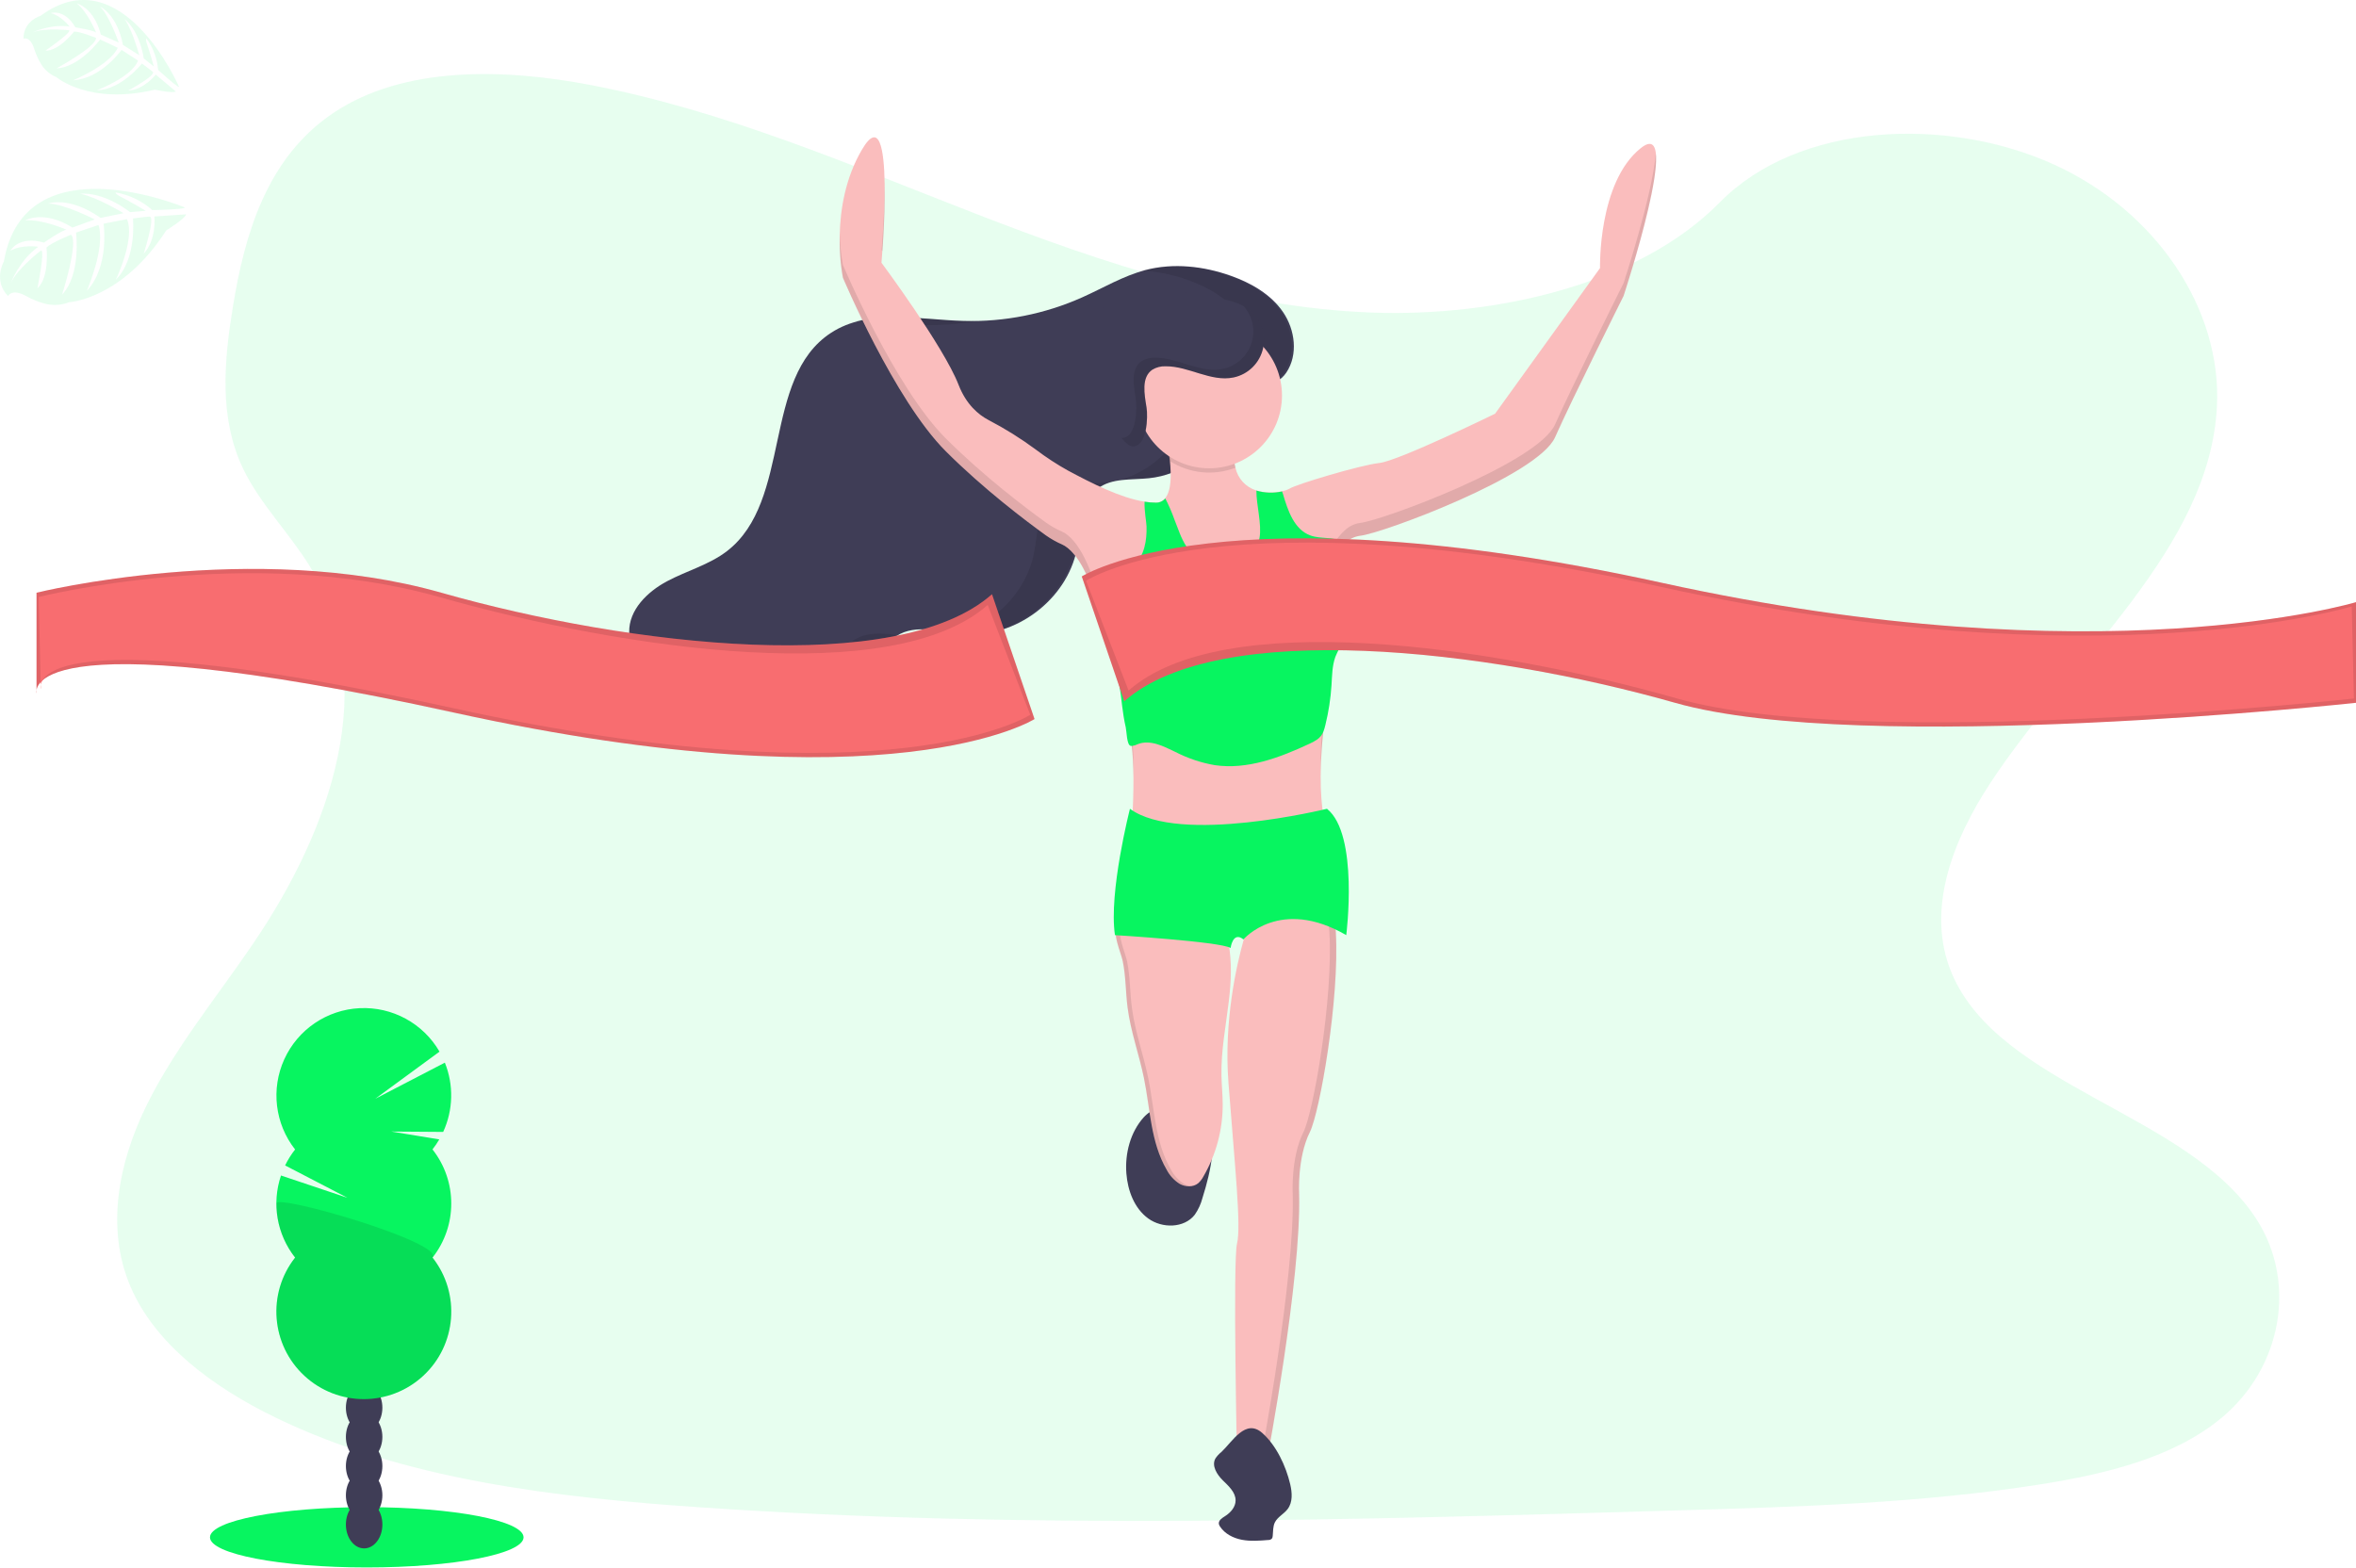
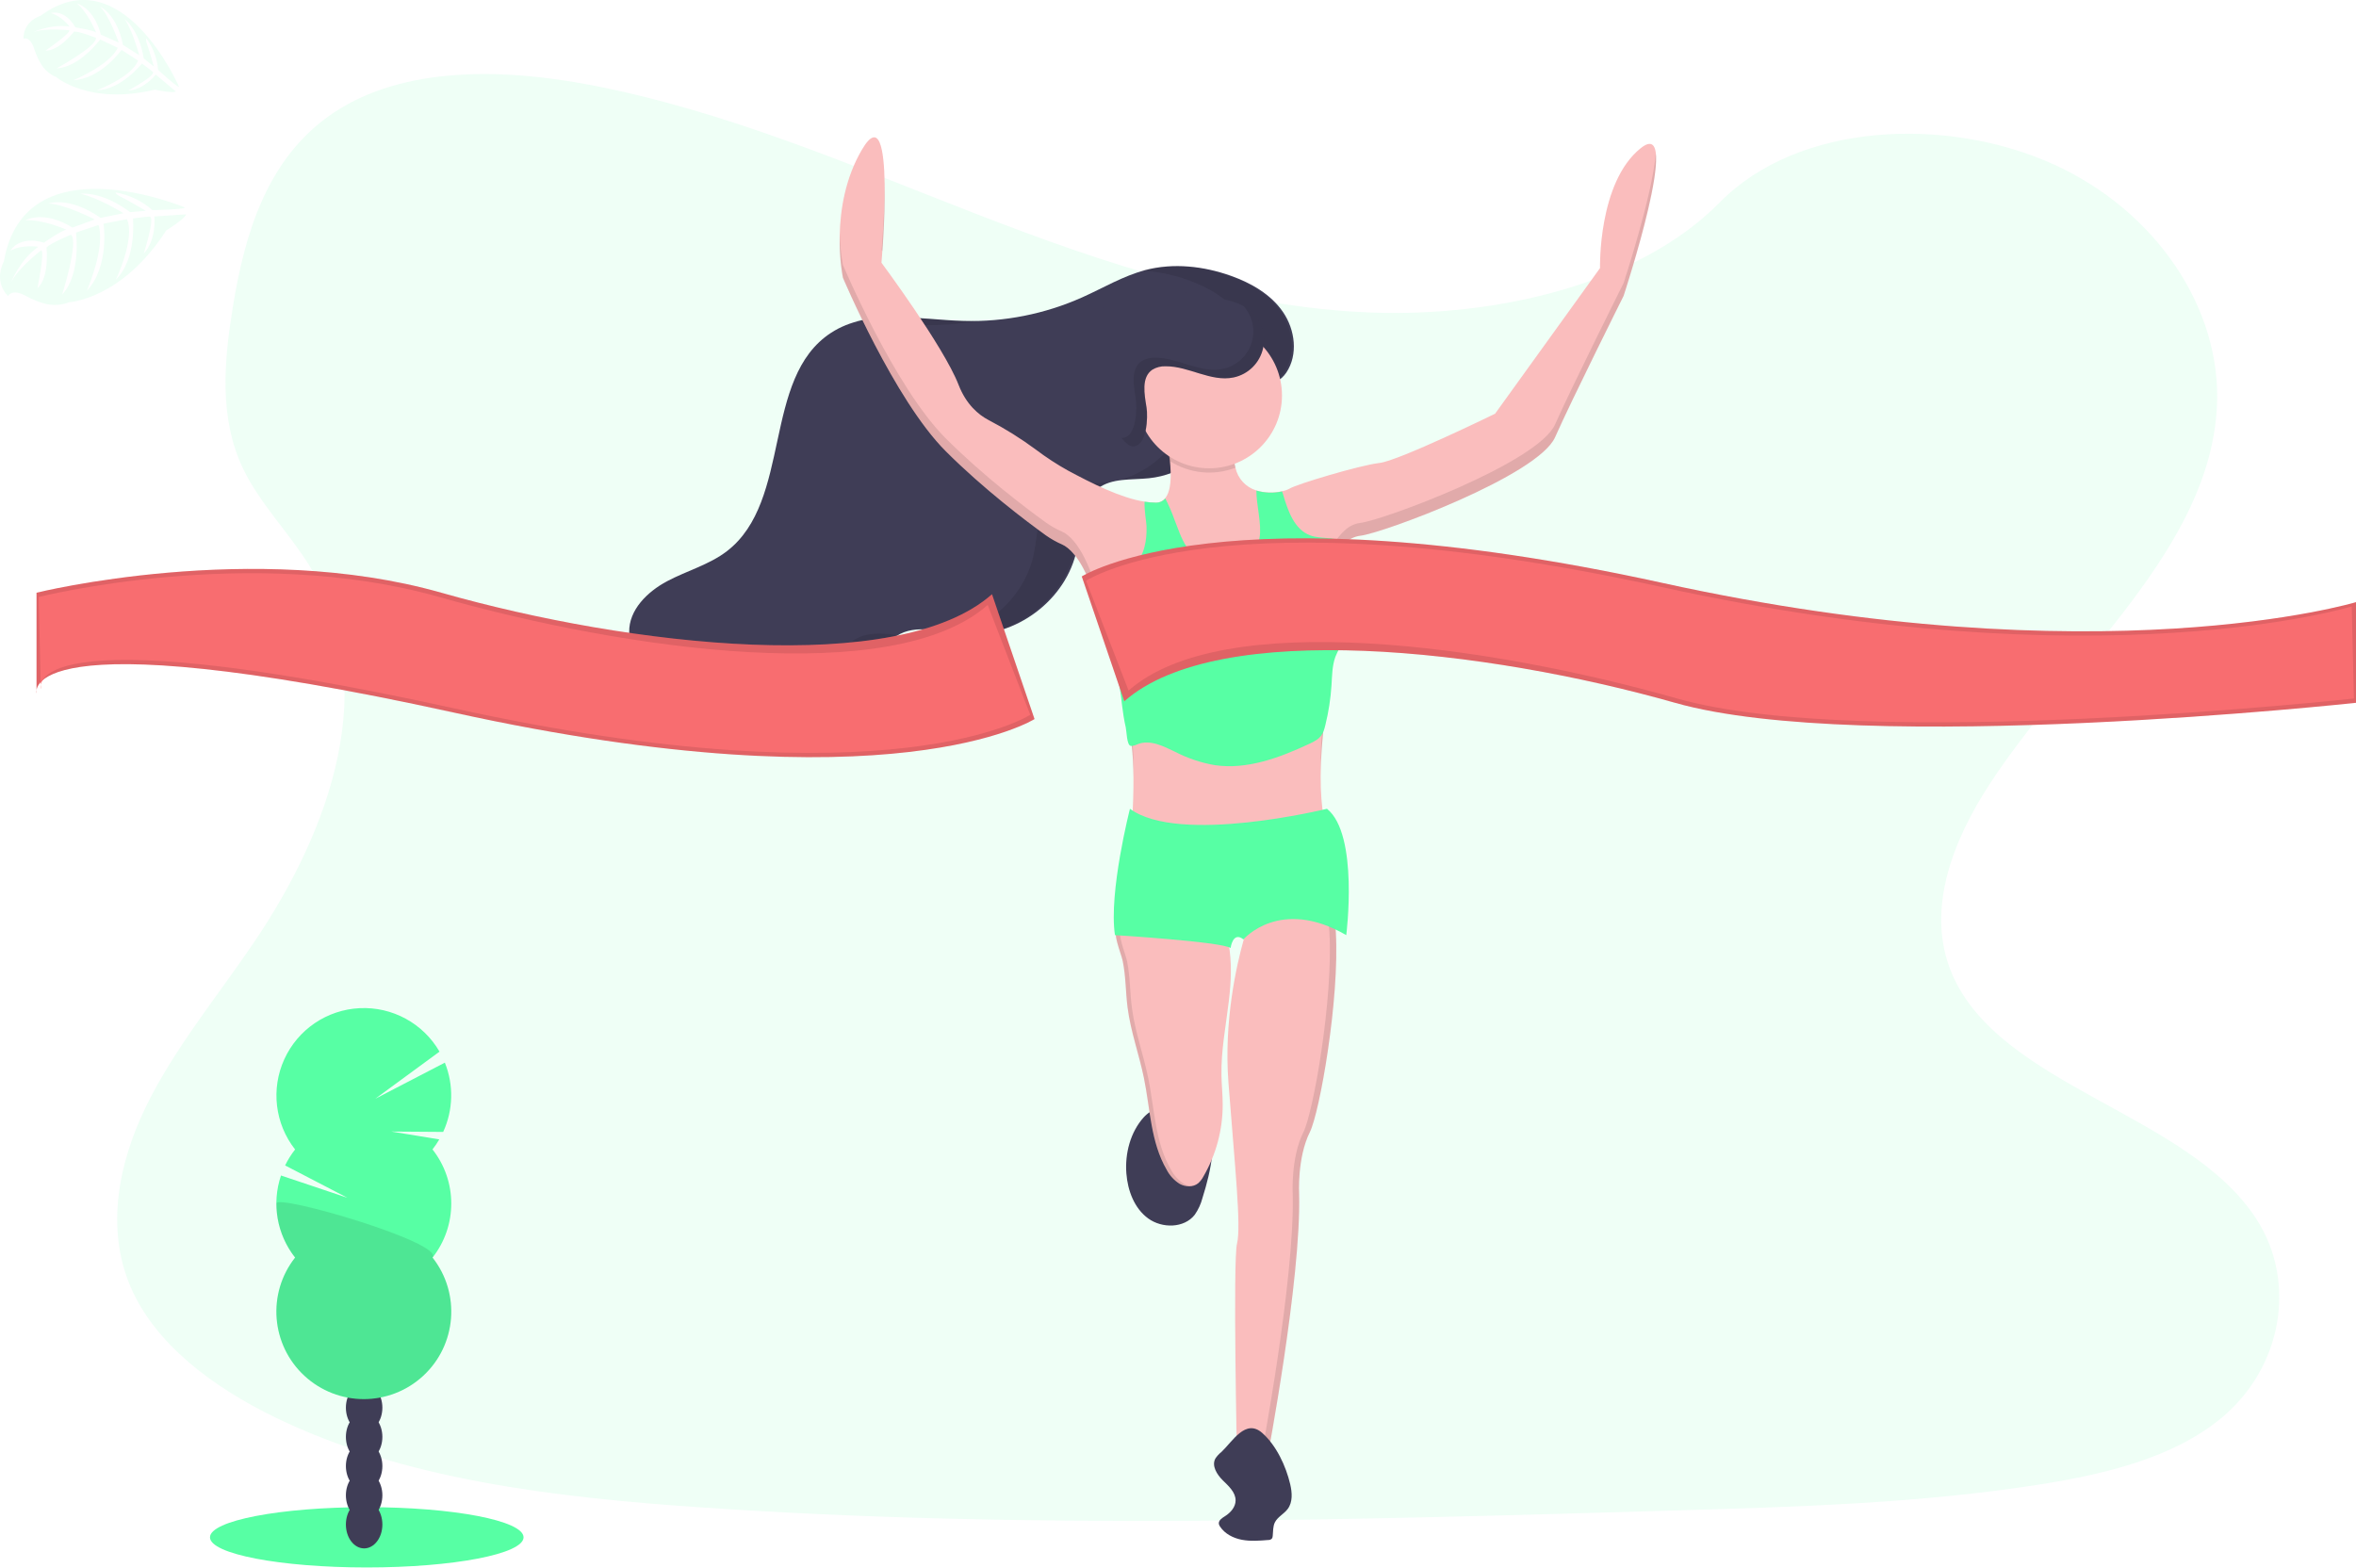
<svg xmlns="http://www.w3.org/2000/svg" id="bfbf73d7-c530-40db-b058-cfcd33b42d36" data-name="Layer 1" width="1100.11" height="731.98" viewBox="0 0 1100.11 731.98">
-   <path d="M691.18,230C626.46,227.7,564.82,206.81,506,184s-117.16-48.19-180.33-60.3c-40.63-7.79-87.1-8.89-119.83,12.89-31.51,21-41.69,57.15-47.16,90.73-4.12,25.26-6.54,51.84,4.74,75.49,7.84,16.42,21.74,30.22,31.36,45.95,33.47,54.72,9.81,122.2-26.45,175.63-17,25.07-36.75,49-49.88,75.66s-19.2,57.25-7.71,84.47c11.38,27,38.51,47.24,67.9,61.49,59.69,28.94,130,37.23,198.61,41.92,151.83,10.39,304.46,5.89,456.69,1.39,56.34-1.67,112.92-3.36,168.34-12.07,30.78-4.84,62.55-12.52,84.9-31.05,28.36-23.53,35.39-63.38,16.38-92.88-31.88-49.49-120-61.78-142.31-114.9-12.26-29.23.33-61.8,18.16-88.91,38.24-58.16,102.33-109.19,105.7-175.68,2.32-45.66-28.49-91.39-76.13-113-49.93-22.65-119.18-19.8-156,17.69C815,217.08,748.33,231.93,691.18,230Z" transform="translate(-49.94 -84.01)" fill="#07f560" opacity="0.1" />
-   <ellipse cx="171.26" cy="717.9" rx="73.21" ry="14.08" fill="#07f560" />
+   <path d="M691.18,230C626.46,227.7,564.82,206.81,506,184s-117.16-48.19-180.33-60.3c-40.63-7.79-87.1-8.89-119.83,12.89-31.51,21-41.69,57.15-47.16,90.73-4.12,25.26-6.54,51.84,4.74,75.49,7.84,16.42,21.74,30.22,31.36,45.95,33.47,54.72,9.81,122.2-26.45,175.63-17,25.07-36.75,49-49.88,75.66s-19.2,57.25-7.71,84.47c11.38,27,38.51,47.24,67.9,61.49,59.69,28.94,130,37.23,198.61,41.92,151.83,10.39,304.46,5.89,456.69,1.39,56.34-1.67,112.92-3.36,168.34-12.07,30.78-4.84,62.55-12.52,84.9-31.05,28.36-23.53,35.39-63.38,16.38-92.88-31.88-49.49-120-61.78-142.31-114.9-12.26-29.23.33-61.8,18.16-88.91,38.24-58.16,102.33-109.19,105.7-175.68,2.32-45.66-28.49-91.39-76.13-113-49.93-22.65-119.18-19.8-156,17.69C815,217.08,748.33,231.93,691.18,230Z" transform="translate(-49.94 -84.01)" fill="#57ffa4" opacity="0.1" />
+   <ellipse cx="171.26" cy="717.9" rx="73.21" ry="14.08" fill="#57ffa4" />
  <ellipse cx="170.03" cy="711.92" rx="8.52" ry="11.16" fill="#3f3d56" />
  <ellipse cx="170.03" cy="698.28" rx="8.52" ry="11.16" fill="#3f3d56" />
  <ellipse cx="170.03" cy="684.64" rx="8.52" ry="11.16" fill="#3f3d56" />
  <ellipse cx="170.03" cy="671.01" rx="8.52" ry="11.16" fill="#3f3d56" />
  <ellipse cx="170.03" cy="657.37" rx="8.52" ry="11.16" fill="#3f3d56" />
  <ellipse cx="170.03" cy="643.73" rx="8.52" ry="11.16" fill="#3f3d56" />
  <ellipse cx="170.03" cy="630.09" rx="8.52" ry="11.16" fill="#3f3d56" />
-   <path d="M251.88,620.77a40.41,40.41,0,0,0,3.18-4.67l-22.4-3.68,24.22.18a40.87,40.87,0,0,0,.78-32.35l-32.49,16.86,30-22a40.83,40.83,0,1,0-67.44,45.69,41.2,41.2,0,0,0-4.66,7.45l29.08,15.1-31-10.4a40.81,40.81,0,0,0,6.58,38.34,40.83,40.83,0,1,0,64.18,0,40.83,40.83,0,0,0,0-50.49Z" transform="translate(-49.94 -84.01)" fill="#07f560" />
+   <path d="M251.88,620.77a40.41,40.41,0,0,0,3.18-4.67l-22.4-3.68,24.22.18a40.87,40.87,0,0,0,.78-32.35l-32.49,16.86,30-22a40.83,40.83,0,1,0-67.44,45.69,41.2,41.2,0,0,0-4.66,7.45l29.08,15.1-31-10.4a40.81,40.81,0,0,0,6.58,38.34,40.83,40.83,0,1,0,64.18,0,40.83,40.83,0,0,0,0-50.49Z" transform="translate(-49.94 -84.01)" fill="#57ffa4" />
  <path d="M179,646a40.66,40.66,0,0,0,8.74,25.24,40.83,40.83,0,1,0,64.18,0C257.36,664.31,179,641.43,179,646Z" transform="translate(-49.94 -84.01)" opacity="0.1" />
  <path d="M575.89,632c.62,8,3.7,16.28,10.18,21s16.79,4.63,21.74-1.71a24.32,24.32,0,0,0,3.61-7.85c4.17-13.18,7.13-27.6,2.56-40.65-10.31-.67-22.26-5.52-30,3C577.73,612.73,575.17,622.75,575.89,632Z" transform="translate(-49.94 -84.01)" fill="#3f3d56" />
  <path d="M623.75,551.37c-1.37,11.63-3.7,23.21-3.46,34.92.09,4.52.57,9,.58,13.54a66.74,66.74,0,0,1-9,33.57,11.26,11.26,0,0,1-2.46,3.18c-2.37,1.92-5.94,1.76-8.6.29a16.92,16.92,0,0,1-6.11-6.63c-7.45-12.76-7.66-28.27-10.61-42.74-2.26-11.07-6.22-21.8-7.65-33-.93-7.21-.79-14.56-2.27-21.68-.45-2.15-1.71-5.38-2.54-8.55-.76-2.83-1.18-5.61-.4-7.52,1.59-3.91,6.8-2.39,10.19-2.15a234.58,234.58,0,0,0,35.86-.09c1.18-.09,2.52-.14,3.35.7a4.12,4.12,0,0,1,.8,1.45,48.53,48.53,0,0,1,2.17,8C625.25,533.37,624.79,542.5,623.75,551.37Z" transform="translate(-49.94 -84.01)" fill="#fabdbd" />
  <g opacity="0.1">
    <path d="M619.15,514.51a8.8,8.8,0,0,0-1.85,0c-5.72.46-11.45.69-17.17.72Q609.64,515.25,619.15,514.51Z" transform="translate(-49.94 -84.01)" />
    <path d="M602.83,636.87a16.92,16.92,0,0,1-6.11-6.63c-7.45-12.76-7.66-28.27-10.61-42.74-2.26-11.07-6.22-21.8-7.65-33-.93-7.21-.79-14.56-2.27-21.68-.45-2.15-1.71-5.38-2.54-8.55-.76-2.83-1.18-5.61-.4-7.52a4.26,4.26,0,0,1,4-2.6c-2.53-.17-5,.13-6,2.6-.78,1.91-.36,4.69.4,7.52.83,3.17,2.09,6.4,2.54,8.55,1.48,7.12,1.34,14.47,2.27,21.68,1.43,11.21,5.39,21.94,7.65,33,2.95,14.47,3.16,30,10.61,42.74a16.92,16.92,0,0,0,6.11,6.63,8.88,8.88,0,0,0,5.24,1.06A9.22,9.22,0,0,1,602.83,636.87Z" transform="translate(-49.94 -84.01)" />
  </g>
  <path d="M661.56,612.7c-6,12-5,29-5,29,1,40-15,124-15,124h-14s-2-93,0-101-1-36-4-75c-2.23-29,3.84-55.28,7.1-66.81,1.12-4,1.9-6.19,1.9-6.19s23-34,36-18c3,3.72,4.59,11.23,5.14,20.71C675.48,550.69,666.16,603.49,661.56,612.7Z" transform="translate(-49.94 -84.01)" fill="#fabdbd" />
  <path d="M673.7,519.41c-.55-9.48-2.12-17-5.14-20.71-2.9-3.56-6.3-4.64-9.82-4.17a10.66,10.66,0,0,1,6.82,4.17c3,3.72,4.59,11.23,5.14,20.71,1.78,31.28-7.54,84.08-12.14,93.29-6,12-5,29-5,29,1,40-15,124-15,124h3s16-84,15-124c0,0-1-17,5-29C666.16,603.49,675.48,550.69,673.7,519.41Z" transform="translate(-49.94 -84.01)" opacity="0.1" />
  <path d="M620.28,762.05a13,13,0,0,0-2.86,3.12c-1.79,3.38.75,7.42,3.47,10.11s6,5.57,6,9.4c0,3.08-2.33,5.72-4.94,7.36-1.4.88-3.16,2-2.87,3.66a3.44,3.44,0,0,0,.53,1.17c2.24,3.43,6.21,5.44,10.23,6.2s8.17.43,12.26.1a2.47,2.47,0,0,0,1.68-.58,2.28,2.28,0,0,0,.45-1.38c.2-2.12.07-4.36,1-6.27,1.3-2.61,4.29-3.94,6-6.28,2.4-3.2,2.07-7.65,1.16-11.54-2-8.47-6.45-18.13-13.13-24C631.52,746.38,625.45,757.18,620.28,762.05Z" transform="translate(-49.94 -84.01)" fill="#3f3d56" />
  <path d="M650.58,258c5.58-8.34,4.13-20-1.57-28.3s-14.86-13.52-24.31-16.89c-12.74-4.54-26.79-6.09-39.88-2.68-10.42,2.71-19.78,8.38-29.6,12.76a127.29,127.29,0,0,1-55.28,11c-21.11-.59-44.24-6-61.95,5.54-32.42,21.09-18,78.49-48.67,102-8.27,6.34-18.68,9.11-27.88,14s-17.92,13.4-17.7,23.82c.1,5,2.3,9.77,5,14,11.5,18.23,33,29.51,54.53,29.3s42.54-11.66,54.95-29.28c3.11-4.41,5.85-9.32,10.36-12.26,9-5.9,20.86-1.77,31.6-.89,23.91,1.95,47.83-16,52.59-39.55,2-10.05,1.65-22.06,9.74-28.37,6.53-5.09,15.72-4,24-4.87,15.14-1.57,27.09-11,35.31-23.32,3.77-5.65,4.21-12.4,9.35-16.85C636.71,262.27,645.28,265.88,650.58,258Z" transform="translate(-49.94 -84.01)" fill="#3f3d56" />
  <g opacity="0.1">
    <path d="M479.94,235.82a126.77,126.77,0,0,0,26.17-2c-2.38.07-4.78.07-7.17,0-16.57-.46-34.38-3.88-49.84.24C459.3,234.16,469.85,235.54,479.94,235.82Z" transform="translate(-49.94 -84.01)" />
    <path d="M448.56,383c-4.51,2.94-7.25,7.85-10.36,12.26a70.25,70.25,0,0,1-39.47,27.21c1.17.05,2.34.08,3.52.07,21.55-.21,42.54-11.66,54.95-29.28,3.11-4.41,5.85-9.32,10.36-12.26l.78-.48C461.28,379.55,454.35,379.21,448.56,383Z" transform="translate(-49.94 -84.01)" />
    <path d="M648,229.67c-5.69-8.26-14.86-13.52-24.31-16.89-12.74-4.54-26.79-6.09-39.88-2.68-.3.07-.59.16-.88.24a76.55,76.55,0,0,1,21.76,4.44c9.45,3.37,18.62,8.63,24.31,16.89s7.15,20,1.57,28.3c-5.3,7.91-13.87,4.3-19.48,9.17-5.14,4.45-5.58,11.2-9.35,16.85-7.07,10.57-16.91,19-29.16,22.2,4.21-.5,8.65-.44,12.85-.88,15.14-1.57,27.09-11,35.31-23.32,3.77-5.65,4.21-12.4,9.35-16.85,5.61-4.87,14.18-1.26,19.48-9.17C655.16,249.63,653.71,237.93,648,229.67Z" transform="translate(-49.94 -84.01)" />
    <path d="M566.44,309.31c-8.23.86-17.42-.22-24,4.87-8.09,6.31-7.7,18.32-9.74,28.37C529.19,360.12,514.93,374.61,498,380l1.19.11c23.91,1.95,47.83-16,52.59-39.55,2-10.05,1.65-22.06,9.74-28.37a18.06,18.06,0,0,1,6.21-3C567.28,309.2,566.87,309.27,566.44,309.31Z" transform="translate(-49.94 -84.01)" />
  </g>
  <path d="M808.06,222.2s-24,48-32,66-81,45-91,46a12.88,12.88,0,0,0-7.14,3.44c-5.65,5-8.86,13.56-8.86,13.56s4,27-1,72c-.1.87-.19,1.74-.27,2.58-4.36,42.82,4.77,52.92,4.77,52.92s-97,37-94-11c.94-15.11.8-26.15-.13-35.38a148.57,148.57,0,0,0-5.74-27.86c-2.37-8.29-5.2-17.38-8.13-29.76A130.53,130.53,0,0,0,559,356.55c-.07-.18-.14-.36-.2-.53-5-12.41-10-16.42-12.86-17.72a43.23,43.23,0,0,1-7.68-4.32c-9.24-6.67-29.07-21.62-46.73-39.28-24-24-48-81-48-81s-7-33,9-60,9,53,9,53,29,39,36,57c3.6,9.26,9.32,14,14,16.46A166,166,0,0,1,533.67,294a129.29,129.29,0,0,0,14.89,9.72c11.18,6,24.57,12.77,35.73,14.55a33.69,33.69,0,0,0,5.27.45,5.46,5.46,0,0,0,4.4-2c3-3.53,2.93-11.13,2.24-17.38a88.32,88.32,0,0,0-1.64-9.63s32.5-20.5,31.5,4.5a27.94,27.94,0,0,0,.76,8.22,14.25,14.25,0,0,0,9.69,10.6,24,24,0,0,0,12,.39,11.73,11.73,0,0,0,3.54-1.21c3-2,33-11,42-12s54-23,54-23l49-68s-1-40,19-56S808.06,222.2,808.06,222.2Z" transform="translate(-49.94 -84.01)" fill="#fabdbd" />
  <g opacity="0.1">
    <path d="M667.79,419.78a199.39,199.39,0,0,0-1.15,24.2c.1-5.28.45-11.31,1.15-18.2.08-.84.17-1.71.27-2.58a392.15,392.15,0,0,0,2.5-46.39,401.7,401.7,0,0,1-2.5,40.39C668,418.07,667.87,418.94,667.79,419.78Z" transform="translate(-49.94 -84.01)" />
    <path d="M595.6,289.07c-.67.39-1,.63-1,.63a85.66,85.66,0,0,1,1.92,13A61.34,61.34,0,0,0,595.6,289.07Z" transform="translate(-49.94 -84.01)" />
    <path d="M462,201.27c.49-7,1.22-19.55,1.08-30.71-.17,14.92-1.5,30.14-1.5,30.14Z" transform="translate(-49.94 -84.01)" />
    <path d="M578.63,466.53c0,.39,0,.78-.07,1.17-3,48,94,11,94,11a16.28,16.28,0,0,1-2.53-5.08C655.42,478.82,582,503,578.63,466.53Z" transform="translate(-49.94 -84.01)" />
    <path d="M808.06,216.2s-24,48-32,66-81,45-91,46a12.88,12.88,0,0,0-7.14,3.44c-5.65,5-8.86,13.56-8.86,13.56s.24,1.63.53,4.73c1.12-2.57,4-8.47,8.33-12.29a12.88,12.88,0,0,1,7.14-3.44c10-1,83-28,91-46s32-66,32-66,16.91-51.35,15.05-66.71C821.57,175.17,808.06,216.2,808.06,216.2Z" transform="translate(-49.94 -84.01)" />
    <path d="M578.43,426.32a148.57,148.57,0,0,0-5.74-27.86c-2.37-8.29-5.2-17.38-8.13-29.76A130.53,130.53,0,0,0,559,350.55c-.07-.18-.14-.36-.2-.53-5-12.41-10-16.42-12.86-17.72a43.23,43.23,0,0,1-7.68-4.32c-9.24-6.67-29.07-21.62-46.73-39.28-24-24-48-81-48-81a90.42,90.42,0,0,1-1.48-14.58,96.4,96.4,0,0,0,1.48,20.58s24,57,48,81c17.66,17.66,37.49,32.61,46.73,39.28A43.23,43.23,0,0,0,546,338.3c2.85,1.3,7.84,5.31,12.86,17.72.06.17.13.35.2.53a130.53,130.53,0,0,1,5.53,18.15c2.93,12.38,5.76,21.47,8.13,29.76a148.57,148.57,0,0,1,5.74,27.86c.42,4.18.67,8.73.74,13.85A174.17,174.17,0,0,0,578.43,426.32Z" transform="translate(-49.94 -84.01)" />
  </g>
-   <path d="M677.47,382.88a59.56,59.56,0,0,0-4,7.88c-1.51,4.2-1.52,8.77-1.8,13.22a106.14,106.14,0,0,1-2.84,18.52,20.48,20.48,0,0,1-1,3.28,8.67,8.67,0,0,1-1.17,2,8.53,8.53,0,0,1-1.86,1.69,21.82,21.82,0,0,1-3.39,1.85c-13.92,6.5-29.1,12.24-44.29,10a64.45,64.45,0,0,1-18.43-6.2c-5.5-2.67-11.72-5.84-17.42-3.62h0a8.77,8.77,0,0,1-2.79.87,2.65,2.65,0,0,1-.56-.05c-1.88-.36-1.88-6.7-2.31-8.57-1.64-7.18-1.89-13-2.87-19.24a63.13,63.13,0,0,0-2.41-10.17c-4-12.1-5.21-25-5.21-37.68,0-.63-4.5,0-6-.06-.38,0-.59-.06-.5-.19a2,2,0,0,1,.3-.34,4.57,4.57,0,0,1,1.79-.89l1.18-.35c6.18-1.75,13-2.48,17.62-6.83,4.8-4.49,6-11.66,5.79-18.22-.06-2.11-1.09-7.23-.92-11.48a33.69,33.69,0,0,0,5.27.45,5.46,5.46,0,0,0,4.4-2,79,79,0,0,1,4.32,10c1.7,4.18,3,8.58,5.49,12.36,4,6.16,11.38,10.21,18.72,9.59s14.17-6.26,15.48-13.5c1.15-6.35-1.52-15.49-1.46-22.09a24,24,0,0,0,12,.39,10.84,10.84,0,0,1,.43,1.25c2.25,7.72,5.25,16.58,12.8,19.32,4.88,1.76,10.65.44,15.16,3a9.73,9.73,0,0,1,1,.66,11.07,11.07,0,0,1,2.65,2.81,22.59,22.59,0,0,1,3.21,10.08A55.92,55.92,0,0,1,677.47,382.88Z" transform="translate(-49.94 -84.01)" fill="#07f560" />
+   <path d="M677.47,382.88a59.56,59.56,0,0,0-4,7.88c-1.51,4.2-1.52,8.77-1.8,13.22a106.14,106.14,0,0,1-2.84,18.52,20.48,20.48,0,0,1-1,3.28,8.67,8.67,0,0,1-1.17,2,8.53,8.53,0,0,1-1.86,1.69,21.82,21.82,0,0,1-3.39,1.85c-13.92,6.5-29.1,12.24-44.29,10a64.45,64.45,0,0,1-18.43-6.2c-5.5-2.67-11.72-5.84-17.42-3.62h0a8.77,8.77,0,0,1-2.79.87,2.65,2.65,0,0,1-.56-.05c-1.88-.36-1.88-6.7-2.31-8.57-1.64-7.18-1.89-13-2.87-19.24a63.13,63.13,0,0,0-2.41-10.17c-4-12.1-5.21-25-5.21-37.68,0-.63-4.5,0-6-.06-.38,0-.59-.06-.5-.19a2,2,0,0,1,.3-.34,4.57,4.57,0,0,1,1.79-.89l1.18-.35c6.18-1.75,13-2.48,17.62-6.83,4.8-4.49,6-11.66,5.79-18.22-.06-2.11-1.09-7.23-.92-11.48a33.69,33.69,0,0,0,5.27.45,5.46,5.46,0,0,0,4.4-2,79,79,0,0,1,4.32,10c1.7,4.18,3,8.58,5.49,12.36,4,6.16,11.38,10.21,18.72,9.59s14.17-6.26,15.48-13.5c1.15-6.35-1.52-15.49-1.46-22.09a24,24,0,0,0,12,.39,10.84,10.84,0,0,1,.43,1.25c2.25,7.72,5.25,16.58,12.8,19.32,4.88,1.76,10.65.44,15.16,3a9.73,9.73,0,0,1,1,.66,11.07,11.07,0,0,1,2.65,2.81,22.59,22.59,0,0,1,3.21,10.08A55.92,55.92,0,0,1,677.47,382.88Z" transform="translate(-49.94 -84.01)" fill="#57ffa4" />
  <path d="M626.82,302.42a34.08,34.08,0,0,1-30.62-3.09,88.32,88.32,0,0,0-1.64-9.63s32.5-20.5,31.5,4.5A27.94,27.94,0,0,0,626.82,302.42Z" transform="translate(-49.94 -84.01)" opacity="0.1" />
  <circle cx="564.61" cy="184.69" r="34" fill="#fabdbd" />
  <path d="M555.06,353.2s66-42,271,3,324,9,324,9v47s-230,25-318,0-213.27-39.42-257.14-.71Z" transform="translate(-49.94 -84.01)" fill="#f86d70" />
  <path d="M555.06,353.2s66-42,271,3,324,9,324,9v47s-230,25-318,0-213.27-39.42-257.14-.71Z" transform="translate(-49.94 -84.01)" opacity="0.1" />
  <path d="M557.06,355.2s64-42,269,3,322,9,322,9l1,43s-228,25-316,0-212.27-42.42-256.14-3.71Z" transform="translate(-49.94 -84.01)" fill="#f86d70" />
  <path d="M533,419.8s-66,42-271-3-195-9-195-9v-47s101-25,189,0,213.27,39.42,257.14.71Z" transform="translate(-49.94 -84.01)" fill="#f86d70" />
  <path d="M533,419.8s-66,42-271-3-195-9-195-9v-47s101-25,189,0,213.27,39.42,257.14.71Z" transform="translate(-49.94 -84.01)" opacity="0.1" />
  <path d="M531,417.8s-64,42-269-3-193-9-193-9l-1-43s99-25,187,0,212.27,42.42,256.14,3.71Z" transform="translate(-49.94 -84.01)" fill="#f86d70" />
  <path d="M585.31,274.33c-1-6.24-2.54-14.1,2.68-17.67a11.1,11.1,0,0,1,6.19-1.6c10.81-.11,21.14,7.42,31.74,5.22a17.89,17.89,0,0,0,7-31.87c-4.17-3.1-9.44-4.22-14.54-5.27-13.41-2.76-27.41-5.51-40.65-2s-25.34,15.38-24.28,29c.5,6.52,3.82,12.44,7.29,18,2.64,4.22,12.92,24,17.91,24.3C585.69,292.85,586,278.41,585.31,274.33Z" transform="translate(-49.94 -84.01)" fill="#3f3d56" />
-   <path d="M669.56,461.7s-69,17-92,0c0,0-10,39-7,59,0,0,49,3,54,6,0,0,1-8,6-4,0,0,17-20,48-2C678.56,520.7,684.56,473.7,669.56,461.7Z" transform="translate(-49.94 -84.01)" fill="#07f560" />
+   <path d="M669.56,461.7s-69,17-92,0c0,0-10,39-7,59,0,0,49,3,54,6,0,0,1-8,6-4,0,0,17-20,48-2C678.56,520.7,684.56,473.7,669.56,461.7Z" transform="translate(-49.94 -84.01)" fill="#57ffa4" />
  <path d="M632.94,228.41a19.84,19.84,0,0,0-2.23-1.4,17.85,17.85,0,0,1-9.79,29.27c-10.6,2.2-20.93-5.33-31.74-5.22a11.1,11.1,0,0,0-6.19,1.6c-5.22,3.57-3.69,11.43-2.69,17.67.66,4.08.39,18.52-6.63,18.13l-.12,0c1.93,2.35,3.73,3.94,5.12,4,7,.39,7.29-14,6.63-18.13-1-6.24-2.53-14.1,2.69-17.67a11.1,11.1,0,0,1,6.19-1.6c10.81-.11,21.14,7.42,31.74,5.22a17.89,17.89,0,0,0,7-31.87Z" transform="translate(-49.94 -84.01)" opacity="0.1" />
  <g opacity="0.1">
-     <path d="M136.3,180.91s-74.77-31.44-84.57,25.26c0,0-5.11,8.83,2,16.13,0,0,1.53-3.91,8.76.14a37.6,37.6,0,0,0,8.16,3.31,18.36,18.36,0,0,0,11.62-.62h0s24.59-1.33,45.27-33.5c0,0,8.86-5.48,9.31-7.53l-14.82,1s1.13,10.85-5,17.36c0,0,5.45-16.83,2.83-17.31-.53-.1-7.83.87-7.83.87s1.89,18.86-8,28.62c0,0,9.18-19.19,5.18-28.28l-10.93,2.11s3,19.84-7.82,31.39c0,0,8.89-20.4,5.46-30.77l-10.48,3.52s2.53,19.42-6.52,29c0,0,7.9-24.61,4.18-28,0,0-9.42,3.82-11.44,6,0,0,1.5,14-4.26,19,0,0,3.54-17,1.79-17.7,0,0-10.95,8.24-14.28,15.35,0,0,4.16-10.86,12.9-17,0,0-7.34-1.24-13,1.83,0,0,3.79-7.21,15.65-3.79,0,0,8.79-6.08,10.55-6,0,0-11.22-5-19.33-4.39,0,0,8.69-5,22.08,3.36l10.44-3.78s-14.49-7.43-21.76-7.4c0,0,9.66-3.73,24.48,6.67l10.69-2.19s-12-7.35-20.09-9.06c0,0,9.71-1.53,23.18,8.56l7.32-.62s-8.86-5.21-11.54-6.48-2.56-2.1-2.56-2.1a34.9,34.9,0,0,1,17.17,8.26S136.23,181.84,136.3,180.91Z" transform="translate(-49.94 -84.01)" fill="#07f560" />
+     <path d="M136.3,180.91s-74.77-31.44-84.57,25.26c0,0-5.11,8.83,2,16.13,0,0,1.53-3.91,8.76.14a37.6,37.6,0,0,0,8.16,3.31,18.36,18.36,0,0,0,11.62-.62h0s24.59-1.33,45.27-33.5c0,0,8.86-5.48,9.31-7.53l-14.82,1s1.13,10.85-5,17.36c0,0,5.45-16.83,2.83-17.31-.53-.1-7.83.87-7.83.87s1.89,18.86-8,28.62c0,0,9.18-19.19,5.18-28.28l-10.93,2.11s3,19.84-7.82,31.39c0,0,8.89-20.4,5.46-30.77l-10.48,3.52s2.53,19.42-6.52,29c0,0,7.9-24.61,4.18-28,0,0-9.42,3.82-11.44,6,0,0,1.5,14-4.26,19,0,0,3.54-17,1.79-17.7,0,0-10.95,8.24-14.28,15.35,0,0,4.16-10.86,12.9-17,0,0-7.34-1.24-13,1.83,0,0,3.79-7.21,15.65-3.79,0,0,8.79-6.08,10.55-6,0,0-11.22-5-19.33-4.39,0,0,8.69-5,22.08,3.36l10.44-3.78s-14.49-7.43-21.76-7.4c0,0,9.66-3.73,24.48,6.67l10.69-2.19s-12-7.35-20.09-9.06c0,0,9.71-1.53,23.18,8.56l7.32-.62s-8.86-5.21-11.54-6.48-2.56-2.1-2.56-2.1a34.9,34.9,0,0,1,17.17,8.26S136.23,181.84,136.3,180.91Z" transform="translate(-49.94 -84.01)" fill="#57ffa4" />
  </g>
  <g opacity="0.1">
-     <path d="M133.54,124.55S107,63.28,68.91,91.38c0,0-8.07,2.34-8,10.7,0,0,3.14-1.45,5.12,5.07a31.39,31.39,0,0,0,3,6.62A15,15,0,0,0,76.22,120h0s15.36,13.22,46,5.89c0,0,8.39,1.8,9.83.83l-9.37-7.86s-5.5,7.09-12.88,7.44c0,0,12.83-6.9,11.54-8.68-.26-.36-5.14-3.94-5.14-3.94s-9.63,12.28-21,12.47c0,0,16.39-6.18,19.19-13.85l-7.69-5s-9.54,13.49-22.53,14.19c0,0,16.9-7,20.77-15.16l-8.23-3.88s-9.56,13-20.37,13.49c0,0,18.71-10.12,18.42-14.25,0,0-7.77-3.1-10.23-2.92,0,0-7.07,9.15-13.38,8.89,0,0,11.79-8.09,11.14-9.5,0,0-11.2-1.34-17.23,1,0,0,8.66-4.08,17.35-2.74,0,0-3.65-4.93-8.74-6.3,0,0,6.36-2.13,11.46,6.66,0,0,8.68,1.39,9.69,2.43,0,0-3.8-9.39-9-13.62,0,0,8,2,11.2,14.57l8.35,3.71S101,91.2,96.61,87.09c0,0,7.87,3.28,10.75,17.9l7.59,4.79S112,98.58,108.18,93c0,0,6.64,4.61,8.9,18.28l4.7,3.8s-2.3-8.14-3.17-10.42-.32-2.7-.32-2.7a28.81,28.81,0,0,1,5.49,14.69S133,125.07,133.54,124.55Z" transform="translate(-49.94 -84.01)" fill="#07f560" />
+     <path d="M133.54,124.55S107,63.28,68.91,91.38c0,0-8.07,2.34-8,10.7,0,0,3.14-1.45,5.12,5.07a31.39,31.39,0,0,0,3,6.62A15,15,0,0,0,76.22,120h0s15.36,13.22,46,5.89c0,0,8.39,1.8,9.83.83l-9.37-7.86s-5.5,7.09-12.88,7.44c0,0,12.83-6.9,11.54-8.68-.26-.36-5.14-3.94-5.14-3.94s-9.63,12.28-21,12.47c0,0,16.39-6.18,19.19-13.85l-7.69-5s-9.54,13.49-22.53,14.19c0,0,16.9-7,20.77-15.16l-8.23-3.88s-9.56,13-20.37,13.49c0,0,18.71-10.12,18.42-14.25,0,0-7.77-3.1-10.23-2.92,0,0-7.07,9.15-13.38,8.89,0,0,11.79-8.09,11.14-9.5,0,0-11.2-1.34-17.23,1,0,0,8.66-4.08,17.35-2.74,0,0-3.65-4.93-8.74-6.3,0,0,6.36-2.13,11.46,6.66,0,0,8.68,1.39,9.69,2.43,0,0-3.8-9.39-9-13.62,0,0,8,2,11.2,14.57l8.35,3.71S101,91.2,96.61,87.09c0,0,7.87,3.28,10.75,17.9l7.59,4.79S112,98.58,108.18,93c0,0,6.64,4.61,8.9,18.28l4.7,3.8s-2.3-8.14-3.17-10.42-.32-2.7-.32-2.7a28.81,28.81,0,0,1,5.49,14.69S133,125.07,133.54,124.55Z" transform="translate(-49.94 -84.01)" fill="#57ffa4" />
  </g>
</svg>
